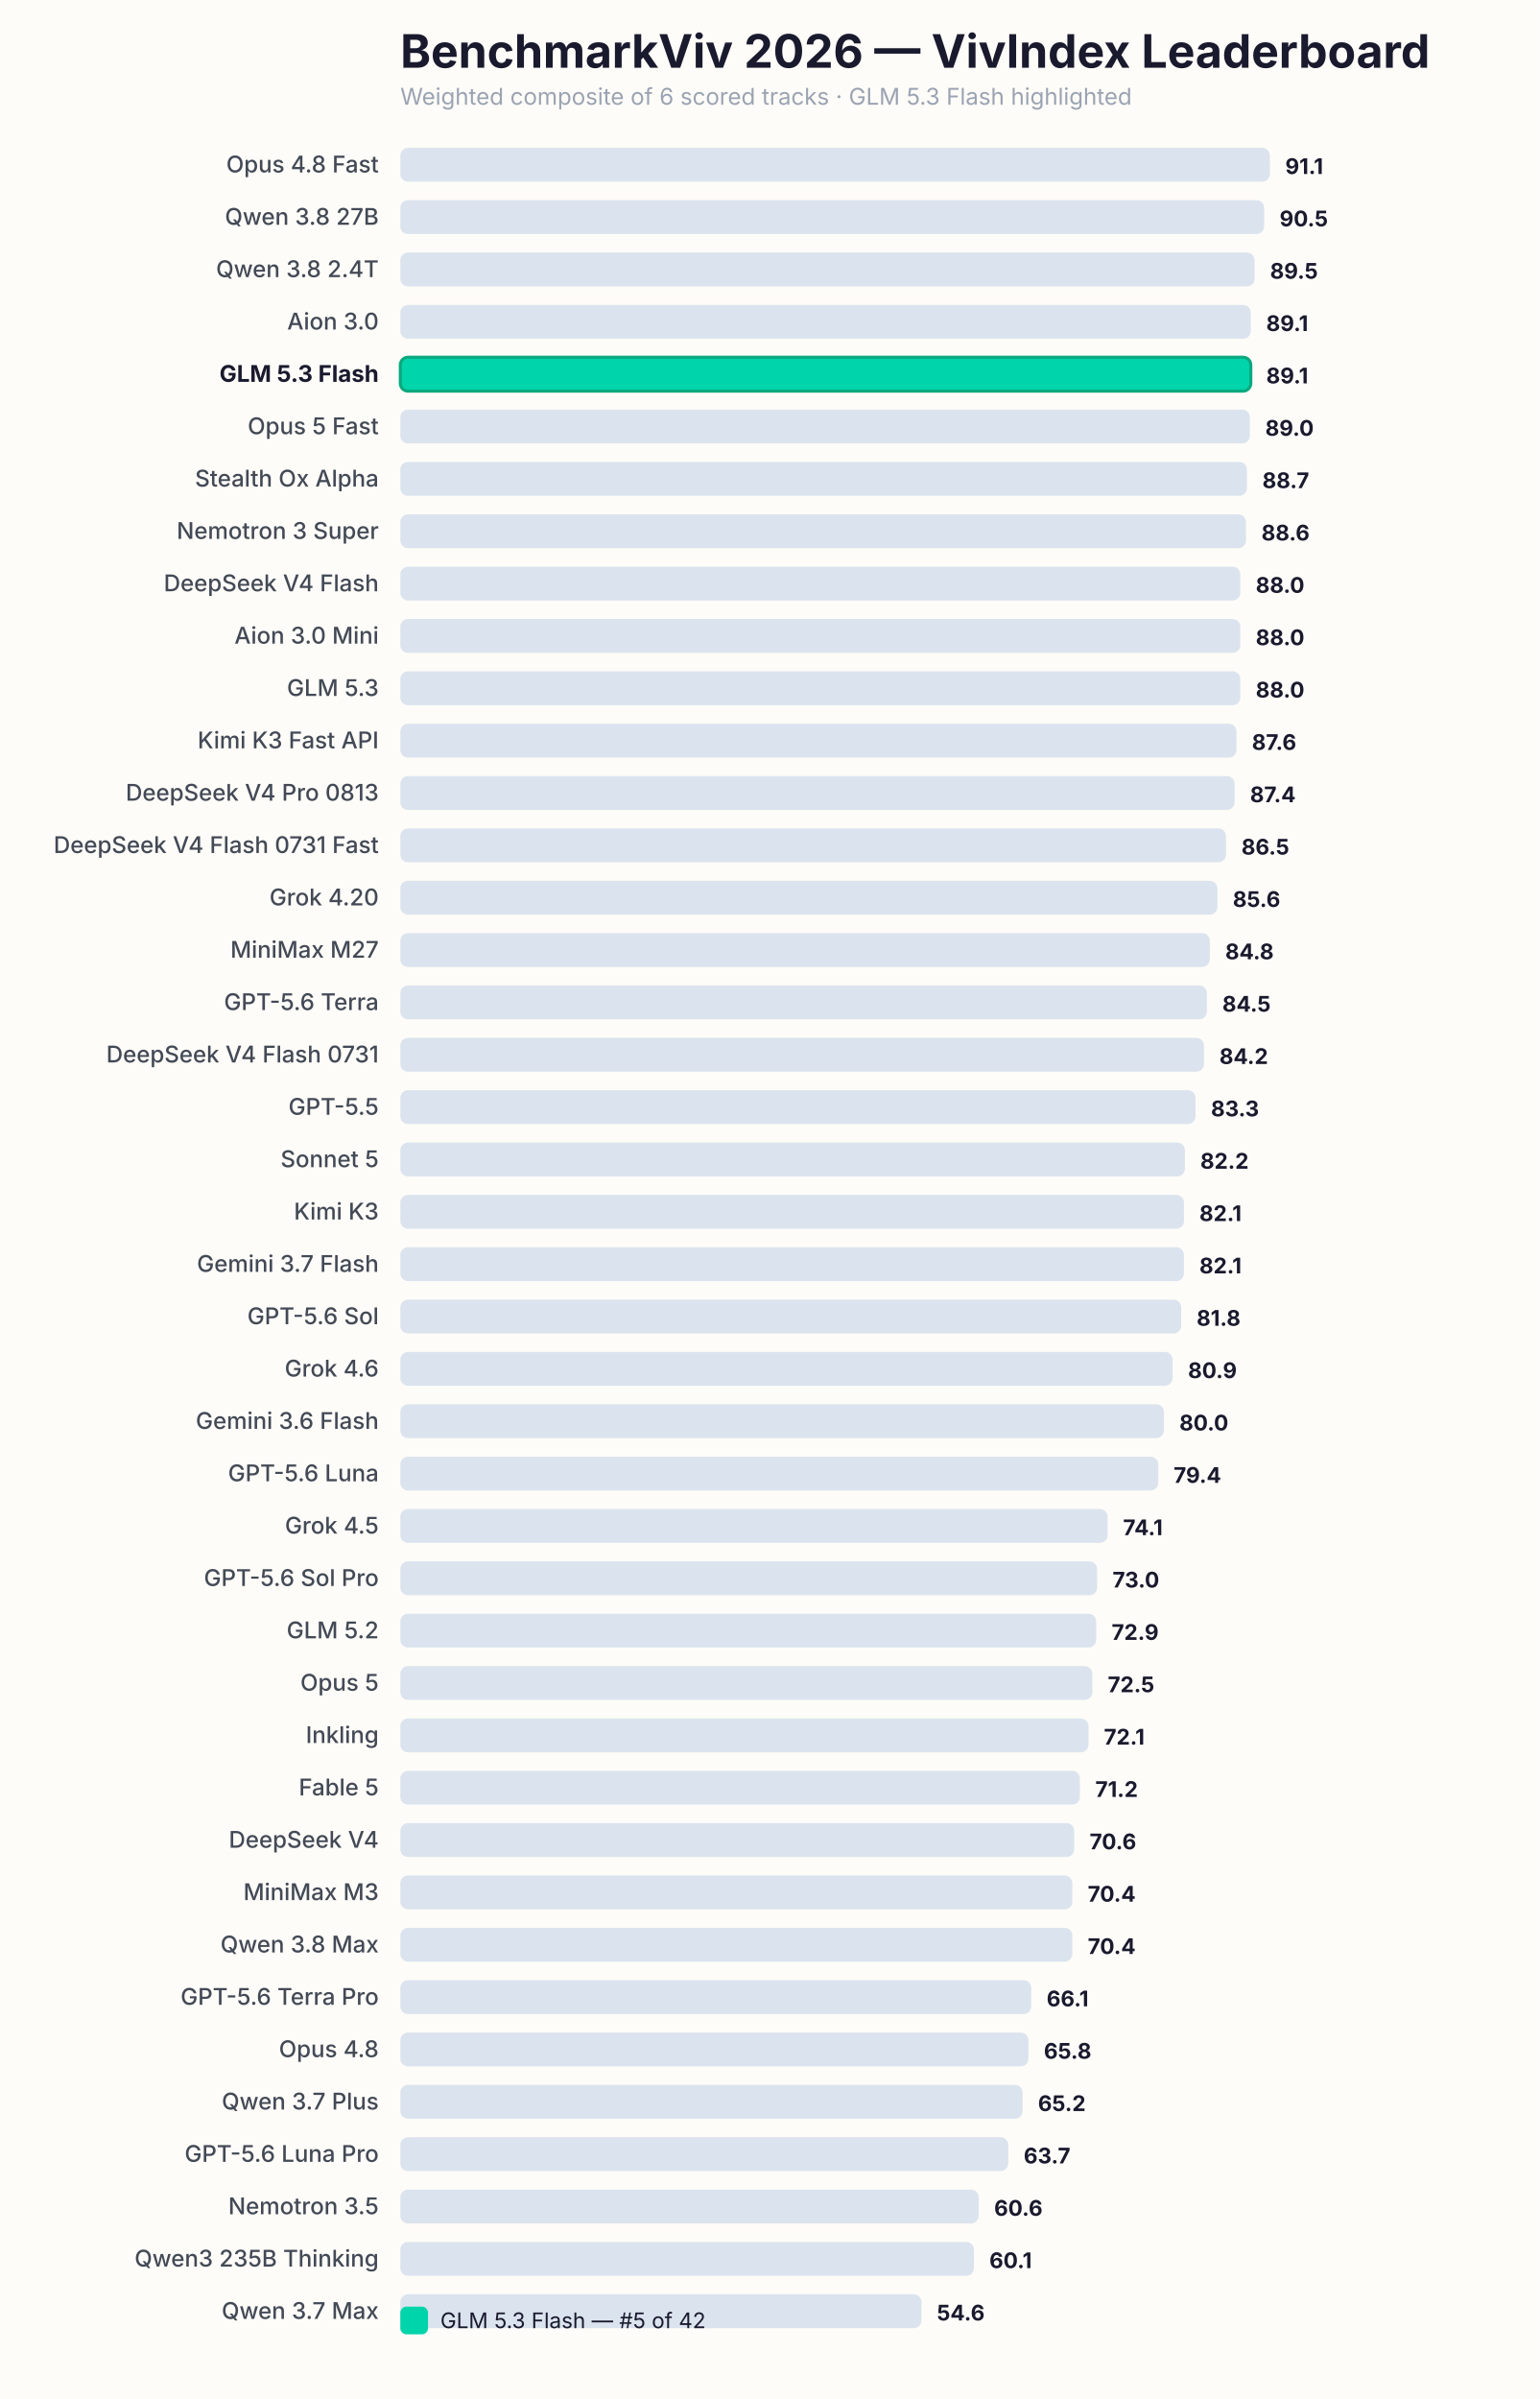
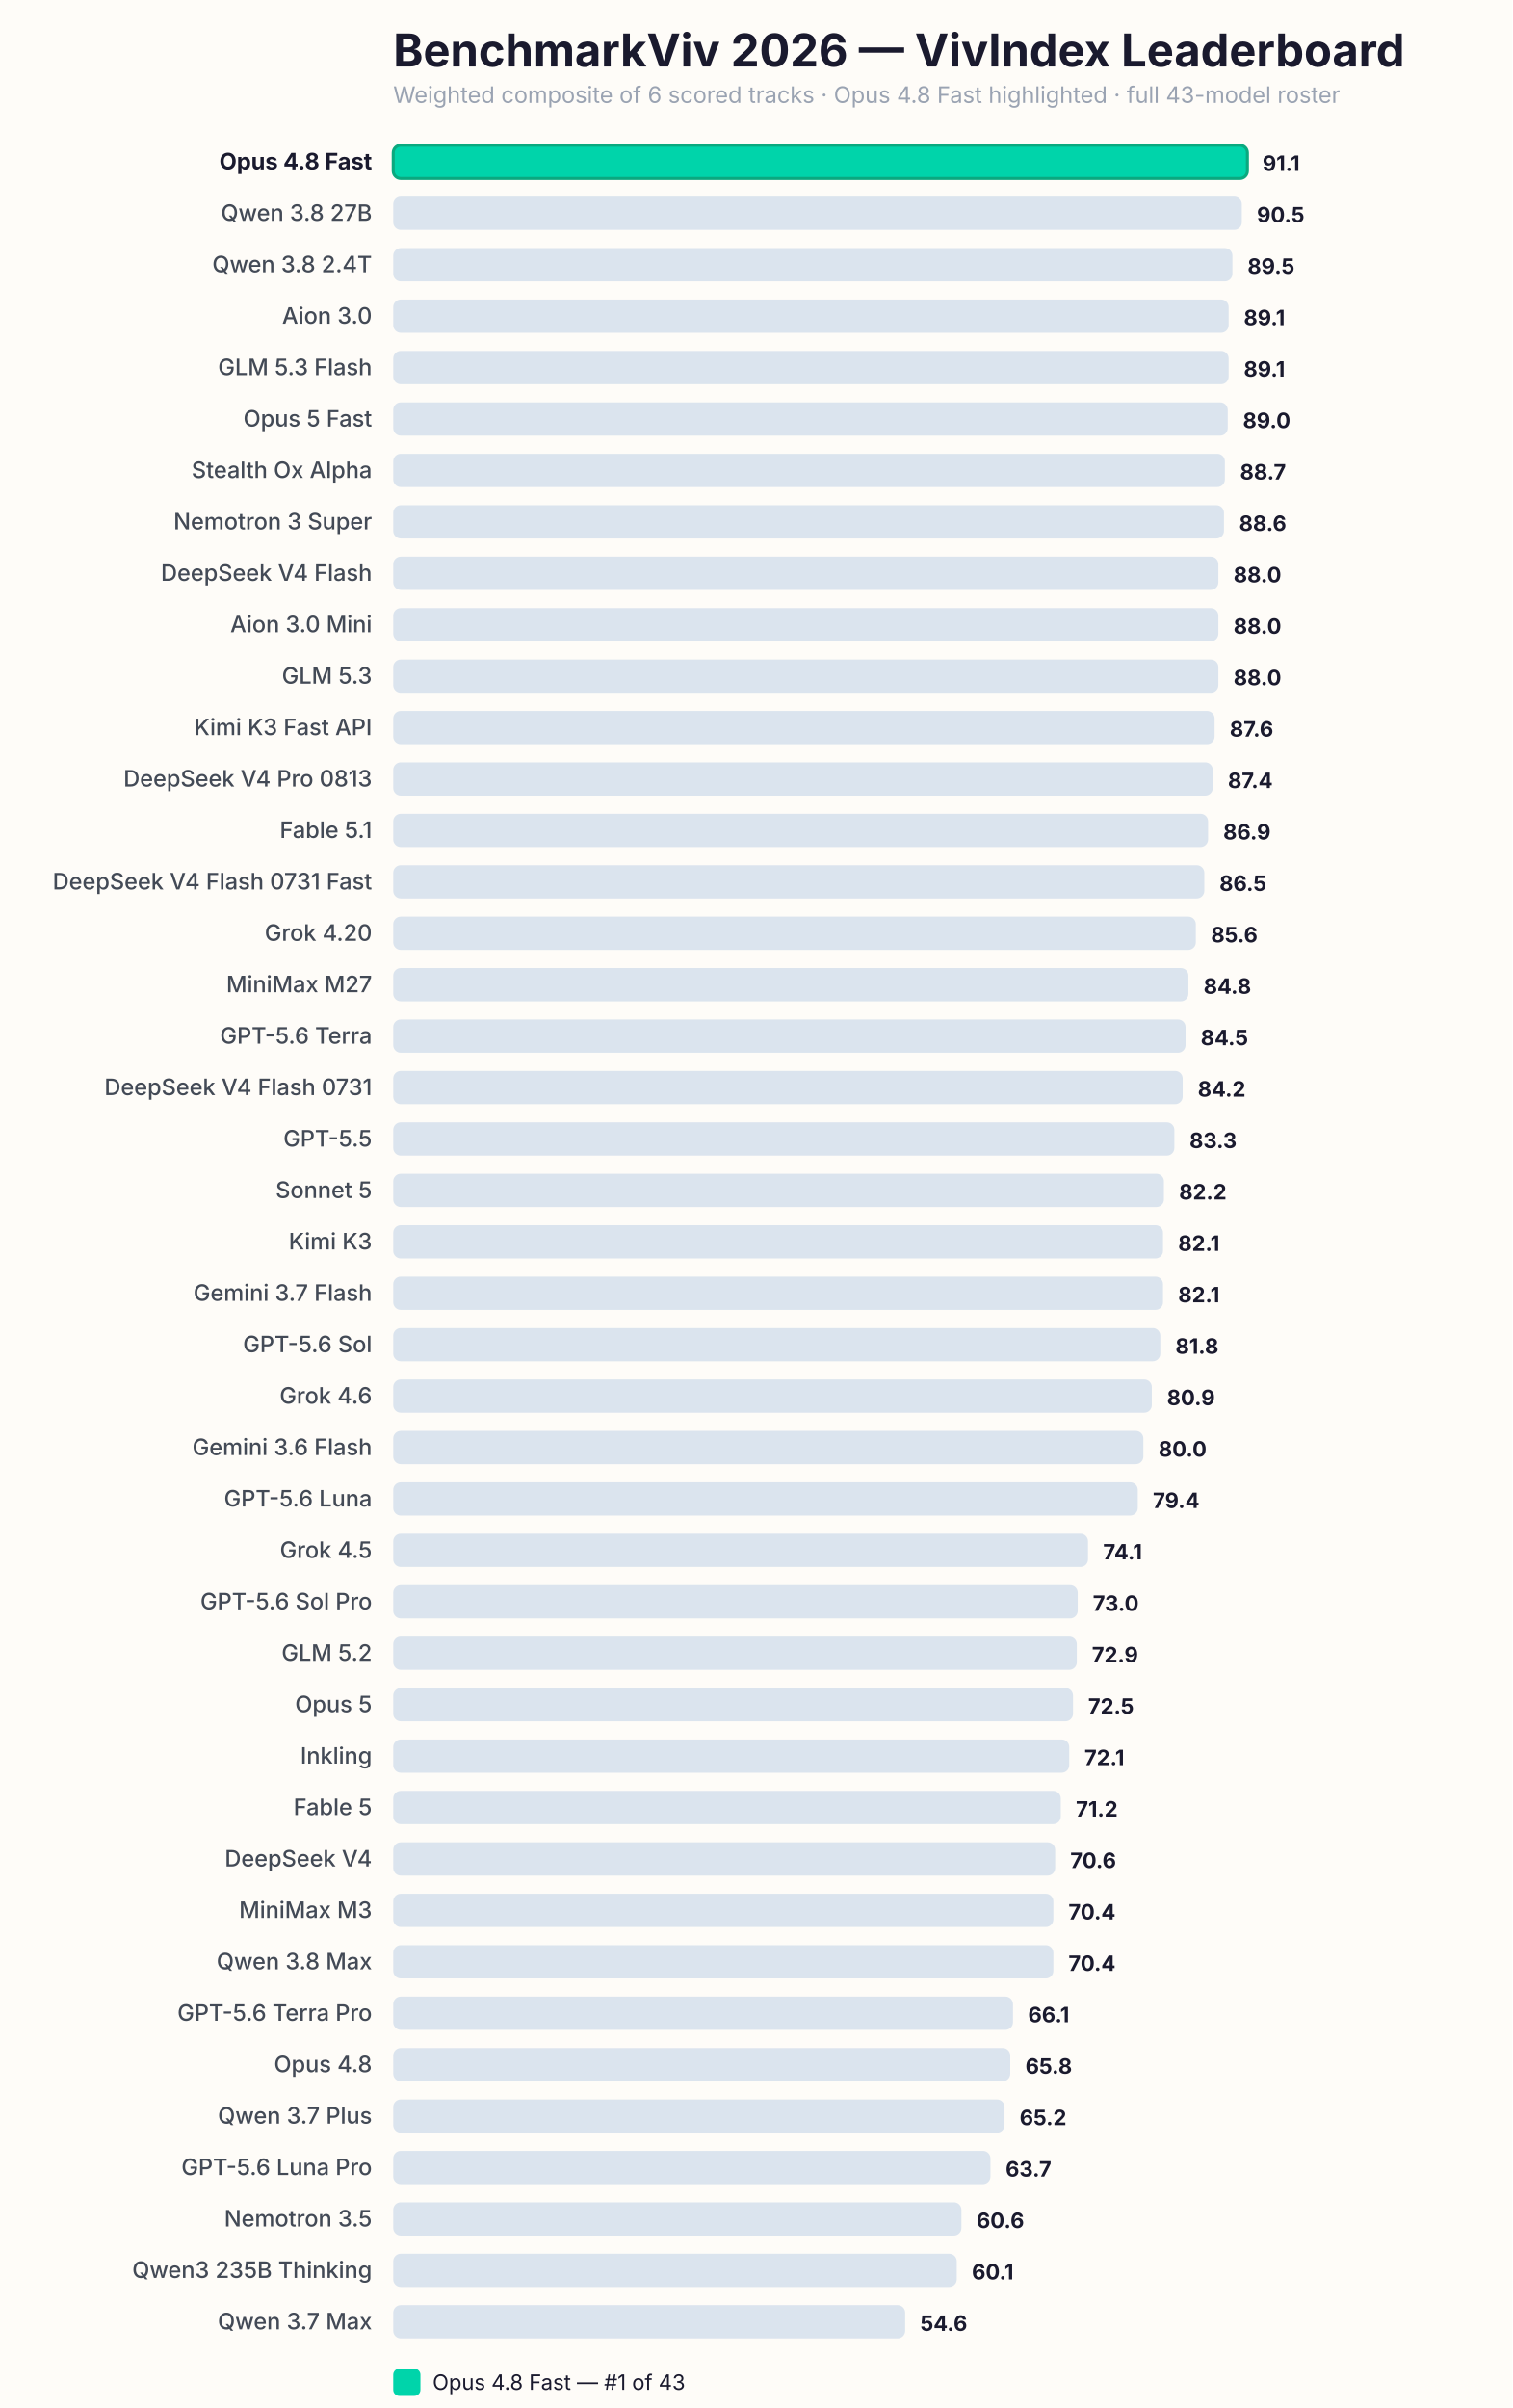
- <svg xmlns="http://www.w3.org/2000/svg" width="1000" height="1558" viewBox="0 0 1000 1558" font-family="Inter, system-ui, sans-serif">
-   <rect width="1000" height="1558" fill="#FEFCF8" />
+ <svg xmlns="http://www.w3.org/2000/svg" width="1000" height="1592" viewBox="0 0 1000 1592" font-family="Inter, system-ui, sans-serif">
+   <rect width="1000" height="1592" fill="#FEFCF8" />
  <text x="260" y="44" font-size="30" font-weight="700" fill="#1A1A2E">BenchmarkViv 2026 — VivIndex Leaderboard</text>
-   <text x="260" y="68" font-size="15" fill="#9aa3b2">Weighted composite of 6 scored tracks · GLM 5.3 Flash highlighted</text>
-   <text x="246" y="112" text-anchor="end" font-size="15" font-weight="500" fill="#434a56">Opus 4.8 Fast</text>
-   <rect x="260" y="96" width="564.8" height="22" rx="5" fill="#dbe4ee" stroke="#0aa97f" stroke-width="0" />
+   <text x="260" y="68" font-size="15" fill="#9aa3b2">Weighted composite of 6 scored tracks · Opus 4.8 Fast highlighted · full 43-model roster</text>
+   <text x="246" y="112" text-anchor="end" font-size="15" font-weight="700" fill="#1A1A2E">Opus 4.8 Fast</text>
+   <rect x="260" y="96" width="564.8" height="22" rx="5" fill="#00D4AA" stroke="#0aa97f" stroke-width="2" />
  <text x="834.8" y="113" font-size="14" font-weight="700" fill="#1A1A2E">91.1</text>
  <text x="246" y="146" text-anchor="end" font-size="15" font-weight="500" fill="#434a56">Qwen 3.8 27B</text>
  <rect x="260" y="130" width="561.1" height="22" rx="5" fill="#dbe4ee" stroke="#0aa97f" stroke-width="0" />
  <text x="831.1" y="147" font-size="14" font-weight="700" fill="#1A1A2E">90.5</text>
  <text x="246" y="180" text-anchor="end" font-size="15" font-weight="500" fill="#434a56">Qwen 3.8 2.4T</text>
  <rect x="260" y="164" width="554.9" height="22" rx="5" fill="#dbe4ee" stroke="#0aa97f" stroke-width="0" />
  <text x="824.9" y="181" font-size="14" font-weight="700" fill="#1A1A2E">89.5</text>
  <text x="246" y="214" text-anchor="end" font-size="15" font-weight="500" fill="#434a56">Aion 3.0</text>
  <rect x="260" y="198" width="552.4" height="22" rx="5" fill="#dbe4ee" stroke="#0aa97f" stroke-width="0" />
  <text x="822.4" y="215" font-size="14" font-weight="700" fill="#1A1A2E">89.1</text>
-   <text x="246" y="248" text-anchor="end" font-size="15" font-weight="700" fill="#1A1A2E">GLM 5.3 Flash</text>
-   <rect x="260" y="232" width="552.4" height="22" rx="5" fill="#00D4AA" stroke="#0aa97f" stroke-width="2" />
+   <text x="246" y="248" text-anchor="end" font-size="15" font-weight="500" fill="#434a56">GLM 5.3 Flash</text>
+   <rect x="260" y="232" width="552.4" height="22" rx="5" fill="#dbe4ee" stroke="#0aa97f" stroke-width="0" />
  <text x="822.4" y="249" font-size="14" font-weight="700" fill="#1A1A2E">89.1</text>
  <text x="246" y="282" text-anchor="end" font-size="15" font-weight="500" fill="#434a56">Opus 5 Fast</text>
  <rect x="260" y="266" width="551.8" height="22" rx="5" fill="#dbe4ee" stroke="#0aa97f" stroke-width="0" />
  <text x="821.8" y="283" font-size="14" font-weight="700" fill="#1A1A2E">89.0</text>
  <text x="246" y="316" text-anchor="end" font-size="15" font-weight="500" fill="#434a56">Stealth Ox Alpha</text>
  <rect x="260" y="300" width="549.9" height="22" rx="5" fill="#dbe4ee" stroke="#0aa97f" stroke-width="0" />
  <text x="819.9" y="317" font-size="14" font-weight="700" fill="#1A1A2E">88.7</text>
  <text x="246" y="350" text-anchor="end" font-size="15" font-weight="500" fill="#434a56">Nemotron 3 Super</text>
  <rect x="260" y="334" width="549.3" height="22" rx="5" fill="#dbe4ee" stroke="#0aa97f" stroke-width="0" />
  <text x="819.3" y="351" font-size="14" font-weight="700" fill="#1A1A2E">88.6</text>
  <text x="246" y="384" text-anchor="end" font-size="15" font-weight="500" fill="#434a56">DeepSeek V4 Flash</text>
  <rect x="260" y="368" width="545.6" height="22" rx="5" fill="#dbe4ee" stroke="#0aa97f" stroke-width="0" />
  <text x="815.6" y="385" font-size="14" font-weight="700" fill="#1A1A2E">88.0</text>
  <text x="246" y="418" text-anchor="end" font-size="15" font-weight="500" fill="#434a56">Aion 3.0 Mini</text>
  <rect x="260" y="402" width="545.6" height="22" rx="5" fill="#dbe4ee" stroke="#0aa97f" stroke-width="0" />
  <text x="815.6" y="419" font-size="14" font-weight="700" fill="#1A1A2E">88.0</text>
  <text x="246" y="452" text-anchor="end" font-size="15" font-weight="500" fill="#434a56">GLM 5.3</text>
  <rect x="260" y="436" width="545.6" height="22" rx="5" fill="#dbe4ee" stroke="#0aa97f" stroke-width="0" />
  <text x="815.6" y="453" font-size="14" font-weight="700" fill="#1A1A2E">88.0</text>
  <text x="246" y="486" text-anchor="end" font-size="15" font-weight="500" fill="#434a56">Kimi K3 Fast API</text>
  <rect x="260" y="470" width="543.1" height="22" rx="5" fill="#dbe4ee" stroke="#0aa97f" stroke-width="0" />
  <text x="813.1" y="487" font-size="14" font-weight="700" fill="#1A1A2E">87.6</text>
  <text x="246" y="520" text-anchor="end" font-size="15" font-weight="500" fill="#434a56">DeepSeek V4 Pro 0813</text>
  <rect x="260" y="504" width="541.9" height="22" rx="5" fill="#dbe4ee" stroke="#0aa97f" stroke-width="0" />
  <text x="811.9" y="521" font-size="14" font-weight="700" fill="#1A1A2E">87.4</text>
-   <text x="246" y="554" text-anchor="end" font-size="15" font-weight="500" fill="#434a56">DeepSeek V4 Flash 0731 Fast</text>
-   <rect x="260" y="538" width="536.3" height="22" rx="5" fill="#dbe4ee" stroke="#0aa97f" stroke-width="0" />
-   <text x="806.3" y="555" font-size="14" font-weight="700" fill="#1A1A2E">86.5</text>
-   <text x="246" y="588" text-anchor="end" font-size="15" font-weight="500" fill="#434a56">Grok 4.20</text>
-   <rect x="260" y="572" width="530.7" height="22" rx="5" fill="#dbe4ee" stroke="#0aa97f" stroke-width="0" />
-   <text x="800.7" y="589" font-size="14" font-weight="700" fill="#1A1A2E">85.6</text>
-   <text x="246" y="622" text-anchor="end" font-size="15" font-weight="500" fill="#434a56">MiniMax M27</text>
-   <rect x="260" y="606" width="525.8" height="22" rx="5" fill="#dbe4ee" stroke="#0aa97f" stroke-width="0" />
-   <text x="795.8" y="623" font-size="14" font-weight="700" fill="#1A1A2E">84.8</text>
-   <text x="246" y="656" text-anchor="end" font-size="15" font-weight="500" fill="#434a56">GPT-5.6 Terra</text>
-   <rect x="260" y="640" width="523.9" height="22" rx="5" fill="#dbe4ee" stroke="#0aa97f" stroke-width="0" />
-   <text x="793.9" y="657" font-size="14" font-weight="700" fill="#1A1A2E">84.5</text>
-   <text x="246" y="690" text-anchor="end" font-size="15" font-weight="500" fill="#434a56">DeepSeek V4 Flash 0731</text>
-   <rect x="260" y="674" width="522.0" height="22" rx="5" fill="#dbe4ee" stroke="#0aa97f" stroke-width="0" />
-   <text x="792.0" y="691" font-size="14" font-weight="700" fill="#1A1A2E">84.2</text>
-   <text x="246" y="724" text-anchor="end" font-size="15" font-weight="500" fill="#434a56">GPT-5.5</text>
-   <rect x="260" y="708" width="516.5" height="22" rx="5" fill="#dbe4ee" stroke="#0aa97f" stroke-width="0" />
-   <text x="786.5" y="725" font-size="14" font-weight="700" fill="#1A1A2E">83.3</text>
-   <text x="246" y="758" text-anchor="end" font-size="15" font-weight="500" fill="#434a56">Sonnet 5</text>
-   <rect x="260" y="742" width="509.6" height="22" rx="5" fill="#dbe4ee" stroke="#0aa97f" stroke-width="0" />
-   <text x="779.6" y="759" font-size="14" font-weight="700" fill="#1A1A2E">82.2</text>
-   <text x="246" y="792" text-anchor="end" font-size="15" font-weight="500" fill="#434a56">Kimi K3</text>
-   <rect x="260" y="776" width="509.0" height="22" rx="5" fill="#dbe4ee" stroke="#0aa97f" stroke-width="0" />
-   <text x="779.0" y="793" font-size="14" font-weight="700" fill="#1A1A2E">82.1</text>
-   <text x="246" y="826" text-anchor="end" font-size="15" font-weight="500" fill="#434a56">Gemini 3.7 Flash</text>
+   <text x="246" y="554" text-anchor="end" font-size="15" font-weight="500" fill="#434a56">Fable 5.1</text>
+   <rect x="260" y="538" width="538.8" height="22" rx="5" fill="#dbe4ee" stroke="#0aa97f" stroke-width="0" />
+   <text x="808.8" y="555" font-size="14" font-weight="700" fill="#1A1A2E">86.9</text>
+   <text x="246" y="588" text-anchor="end" font-size="15" font-weight="500" fill="#434a56">DeepSeek V4 Flash 0731 Fast</text>
+   <rect x="260" y="572" width="536.3" height="22" rx="5" fill="#dbe4ee" stroke="#0aa97f" stroke-width="0" />
+   <text x="806.3" y="589" font-size="14" font-weight="700" fill="#1A1A2E">86.5</text>
+   <text x="246" y="622" text-anchor="end" font-size="15" font-weight="500" fill="#434a56">Grok 4.20</text>
+   <rect x="260" y="606" width="530.7" height="22" rx="5" fill="#dbe4ee" stroke="#0aa97f" stroke-width="0" />
+   <text x="800.7" y="623" font-size="14" font-weight="700" fill="#1A1A2E">85.6</text>
+   <text x="246" y="656" text-anchor="end" font-size="15" font-weight="500" fill="#434a56">MiniMax M27</text>
+   <rect x="260" y="640" width="525.8" height="22" rx="5" fill="#dbe4ee" stroke="#0aa97f" stroke-width="0" />
+   <text x="795.8" y="657" font-size="14" font-weight="700" fill="#1A1A2E">84.8</text>
+   <text x="246" y="690" text-anchor="end" font-size="15" font-weight="500" fill="#434a56">GPT-5.6 Terra</text>
+   <rect x="260" y="674" width="523.9" height="22" rx="5" fill="#dbe4ee" stroke="#0aa97f" stroke-width="0" />
+   <text x="793.9" y="691" font-size="14" font-weight="700" fill="#1A1A2E">84.5</text>
+   <text x="246" y="724" text-anchor="end" font-size="15" font-weight="500" fill="#434a56">DeepSeek V4 Flash 0731</text>
+   <rect x="260" y="708" width="522.0" height="22" rx="5" fill="#dbe4ee" stroke="#0aa97f" stroke-width="0" />
+   <text x="792.0" y="725" font-size="14" font-weight="700" fill="#1A1A2E">84.2</text>
+   <text x="246" y="758" text-anchor="end" font-size="15" font-weight="500" fill="#434a56">GPT-5.5</text>
+   <rect x="260" y="742" width="516.5" height="22" rx="5" fill="#dbe4ee" stroke="#0aa97f" stroke-width="0" />
+   <text x="786.5" y="759" font-size="14" font-weight="700" fill="#1A1A2E">83.3</text>
+   <text x="246" y="792" text-anchor="end" font-size="15" font-weight="500" fill="#434a56">Sonnet 5</text>
+   <rect x="260" y="776" width="509.6" height="22" rx="5" fill="#dbe4ee" stroke="#0aa97f" stroke-width="0" />
+   <text x="779.6" y="793" font-size="14" font-weight="700" fill="#1A1A2E">82.2</text>
+   <text x="246" y="826" text-anchor="end" font-size="15" font-weight="500" fill="#434a56">Kimi K3</text>
  <rect x="260" y="810" width="509.0" height="22" rx="5" fill="#dbe4ee" stroke="#0aa97f" stroke-width="0" />
  <text x="779.0" y="827" font-size="14" font-weight="700" fill="#1A1A2E">82.1</text>
-   <text x="246" y="860" text-anchor="end" font-size="15" font-weight="500" fill="#434a56">GPT-5.6 Sol</text>
-   <rect x="260" y="844" width="507.2" height="22" rx="5" fill="#dbe4ee" stroke="#0aa97f" stroke-width="0" />
-   <text x="777.2" y="861" font-size="14" font-weight="700" fill="#1A1A2E">81.8</text>
-   <text x="246" y="894" text-anchor="end" font-size="15" font-weight="500" fill="#434a56">Grok 4.6</text>
-   <rect x="260" y="878" width="501.6" height="22" rx="5" fill="#dbe4ee" stroke="#0aa97f" stroke-width="0" />
-   <text x="771.6" y="895" font-size="14" font-weight="700" fill="#1A1A2E">80.9</text>
-   <text x="246" y="928" text-anchor="end" font-size="15" font-weight="500" fill="#434a56">Gemini 3.6 Flash</text>
-   <rect x="260" y="912" width="496.0" height="22" rx="5" fill="#dbe4ee" stroke="#0aa97f" stroke-width="0" />
-   <text x="766.0" y="929" font-size="14" font-weight="700" fill="#1A1A2E">80.0</text>
-   <text x="246" y="962" text-anchor="end" font-size="15" font-weight="500" fill="#434a56">GPT-5.6 Luna</text>
-   <rect x="260" y="946" width="492.3" height="22" rx="5" fill="#dbe4ee" stroke="#0aa97f" stroke-width="0" />
-   <text x="762.3" y="963" font-size="14" font-weight="700" fill="#1A1A2E">79.4</text>
-   <text x="246" y="996" text-anchor="end" font-size="15" font-weight="500" fill="#434a56">Grok 4.5</text>
-   <rect x="260" y="980" width="459.4" height="22" rx="5" fill="#dbe4ee" stroke="#0aa97f" stroke-width="0" />
-   <text x="729.4" y="997" font-size="14" font-weight="700" fill="#1A1A2E">74.1</text>
-   <text x="246" y="1030" text-anchor="end" font-size="15" font-weight="500" fill="#434a56">GPT-5.6 Sol Pro</text>
-   <rect x="260" y="1014" width="452.6" height="22" rx="5" fill="#dbe4ee" stroke="#0aa97f" stroke-width="0" />
-   <text x="722.6" y="1031" font-size="14" font-weight="700" fill="#1A1A2E">73.0</text>
-   <text x="246" y="1064" text-anchor="end" font-size="15" font-weight="500" fill="#434a56">GLM 5.2</text>
-   <rect x="260" y="1048" width="452.0" height="22" rx="5" fill="#dbe4ee" stroke="#0aa97f" stroke-width="0" />
-   <text x="722.0" y="1065" font-size="14" font-weight="700" fill="#1A1A2E">72.9</text>
-   <text x="246" y="1098" text-anchor="end" font-size="15" font-weight="500" fill="#434a56">Opus 5</text>
-   <rect x="260" y="1082" width="449.5" height="22" rx="5" fill="#dbe4ee" stroke="#0aa97f" stroke-width="0" />
-   <text x="719.5" y="1099" font-size="14" font-weight="700" fill="#1A1A2E">72.5</text>
-   <text x="246" y="1132" text-anchor="end" font-size="15" font-weight="500" fill="#434a56">Inkling</text>
-   <rect x="260" y="1116" width="447.0" height="22" rx="5" fill="#dbe4ee" stroke="#0aa97f" stroke-width="0" />
-   <text x="717.0" y="1133" font-size="14" font-weight="700" fill="#1A1A2E">72.1</text>
-   <text x="246" y="1166" text-anchor="end" font-size="15" font-weight="500" fill="#434a56">Fable 5</text>
-   <rect x="260" y="1150" width="441.4" height="22" rx="5" fill="#dbe4ee" stroke="#0aa97f" stroke-width="0" />
-   <text x="711.4" y="1167" font-size="14" font-weight="700" fill="#1A1A2E">71.2</text>
-   <text x="246" y="1200" text-anchor="end" font-size="15" font-weight="500" fill="#434a56">DeepSeek V4</text>
-   <rect x="260" y="1184" width="437.7" height="22" rx="5" fill="#dbe4ee" stroke="#0aa97f" stroke-width="0" />
-   <text x="707.7" y="1201" font-size="14" font-weight="700" fill="#1A1A2E">70.6</text>
-   <text x="246" y="1234" text-anchor="end" font-size="15" font-weight="500" fill="#434a56">MiniMax M3</text>
-   <rect x="260" y="1218" width="436.5" height="22" rx="5" fill="#dbe4ee" stroke="#0aa97f" stroke-width="0" />
-   <text x="706.5" y="1235" font-size="14" font-weight="700" fill="#1A1A2E">70.4</text>
-   <text x="246" y="1268" text-anchor="end" font-size="15" font-weight="500" fill="#434a56">Qwen 3.8 Max</text>
+   <text x="246" y="860" text-anchor="end" font-size="15" font-weight="500" fill="#434a56">Gemini 3.7 Flash</text>
+   <rect x="260" y="844" width="509.0" height="22" rx="5" fill="#dbe4ee" stroke="#0aa97f" stroke-width="0" />
+   <text x="779.0" y="861" font-size="14" font-weight="700" fill="#1A1A2E">82.1</text>
+   <text x="246" y="894" text-anchor="end" font-size="15" font-weight="500" fill="#434a56">GPT-5.6 Sol</text>
+   <rect x="260" y="878" width="507.2" height="22" rx="5" fill="#dbe4ee" stroke="#0aa97f" stroke-width="0" />
+   <text x="777.2" y="895" font-size="14" font-weight="700" fill="#1A1A2E">81.8</text>
+   <text x="246" y="928" text-anchor="end" font-size="15" font-weight="500" fill="#434a56">Grok 4.6</text>
+   <rect x="260" y="912" width="501.6" height="22" rx="5" fill="#dbe4ee" stroke="#0aa97f" stroke-width="0" />
+   <text x="771.6" y="929" font-size="14" font-weight="700" fill="#1A1A2E">80.9</text>
+   <text x="246" y="962" text-anchor="end" font-size="15" font-weight="500" fill="#434a56">Gemini 3.6 Flash</text>
+   <rect x="260" y="946" width="496.0" height="22" rx="5" fill="#dbe4ee" stroke="#0aa97f" stroke-width="0" />
+   <text x="766.0" y="963" font-size="14" font-weight="700" fill="#1A1A2E">80.0</text>
+   <text x="246" y="996" text-anchor="end" font-size="15" font-weight="500" fill="#434a56">GPT-5.6 Luna</text>
+   <rect x="260" y="980" width="492.3" height="22" rx="5" fill="#dbe4ee" stroke="#0aa97f" stroke-width="0" />
+   <text x="762.3" y="997" font-size="14" font-weight="700" fill="#1A1A2E">79.4</text>
+   <text x="246" y="1030" text-anchor="end" font-size="15" font-weight="500" fill="#434a56">Grok 4.5</text>
+   <rect x="260" y="1014" width="459.4" height="22" rx="5" fill="#dbe4ee" stroke="#0aa97f" stroke-width="0" />
+   <text x="729.4" y="1031" font-size="14" font-weight="700" fill="#1A1A2E">74.1</text>
+   <text x="246" y="1064" text-anchor="end" font-size="15" font-weight="500" fill="#434a56">GPT-5.6 Sol Pro</text>
+   <rect x="260" y="1048" width="452.6" height="22" rx="5" fill="#dbe4ee" stroke="#0aa97f" stroke-width="0" />
+   <text x="722.6" y="1065" font-size="14" font-weight="700" fill="#1A1A2E">73.0</text>
+   <text x="246" y="1098" text-anchor="end" font-size="15" font-weight="500" fill="#434a56">GLM 5.2</text>
+   <rect x="260" y="1082" width="452.0" height="22" rx="5" fill="#dbe4ee" stroke="#0aa97f" stroke-width="0" />
+   <text x="722.0" y="1099" font-size="14" font-weight="700" fill="#1A1A2E">72.9</text>
+   <text x="246" y="1132" text-anchor="end" font-size="15" font-weight="500" fill="#434a56">Opus 5</text>
+   <rect x="260" y="1116" width="449.5" height="22" rx="5" fill="#dbe4ee" stroke="#0aa97f" stroke-width="0" />
+   <text x="719.5" y="1133" font-size="14" font-weight="700" fill="#1A1A2E">72.5</text>
+   <text x="246" y="1166" text-anchor="end" font-size="15" font-weight="500" fill="#434a56">Inkling</text>
+   <rect x="260" y="1150" width="447.0" height="22" rx="5" fill="#dbe4ee" stroke="#0aa97f" stroke-width="0" />
+   <text x="717.0" y="1167" font-size="14" font-weight="700" fill="#1A1A2E">72.1</text>
+   <text x="246" y="1200" text-anchor="end" font-size="15" font-weight="500" fill="#434a56">Fable 5</text>
+   <rect x="260" y="1184" width="441.4" height="22" rx="5" fill="#dbe4ee" stroke="#0aa97f" stroke-width="0" />
+   <text x="711.4" y="1201" font-size="14" font-weight="700" fill="#1A1A2E">71.2</text>
+   <text x="246" y="1234" text-anchor="end" font-size="15" font-weight="500" fill="#434a56">DeepSeek V4</text>
+   <rect x="260" y="1218" width="437.7" height="22" rx="5" fill="#dbe4ee" stroke="#0aa97f" stroke-width="0" />
+   <text x="707.7" y="1235" font-size="14" font-weight="700" fill="#1A1A2E">70.6</text>
+   <text x="246" y="1268" text-anchor="end" font-size="15" font-weight="500" fill="#434a56">MiniMax M3</text>
  <rect x="260" y="1252" width="436.5" height="22" rx="5" fill="#dbe4ee" stroke="#0aa97f" stroke-width="0" />
  <text x="706.5" y="1269" font-size="14" font-weight="700" fill="#1A1A2E">70.4</text>
-   <text x="246" y="1302" text-anchor="end" font-size="15" font-weight="500" fill="#434a56">GPT-5.6 Terra Pro</text>
-   <rect x="260" y="1286" width="409.8" height="22" rx="5" fill="#dbe4ee" stroke="#0aa97f" stroke-width="0" />
-   <text x="679.8" y="1303" font-size="14" font-weight="700" fill="#1A1A2E">66.1</text>
-   <text x="246" y="1336" text-anchor="end" font-size="15" font-weight="500" fill="#434a56">Opus 4.8</text>
-   <rect x="260" y="1320" width="408.0" height="22" rx="5" fill="#dbe4ee" stroke="#0aa97f" stroke-width="0" />
-   <text x="678.0" y="1337" font-size="14" font-weight="700" fill="#1A1A2E">65.8</text>
-   <text x="246" y="1370" text-anchor="end" font-size="15" font-weight="500" fill="#434a56">Qwen 3.7 Plus</text>
-   <rect x="260" y="1354" width="404.2" height="22" rx="5" fill="#dbe4ee" stroke="#0aa97f" stroke-width="0" />
-   <text x="674.2" y="1371" font-size="14" font-weight="700" fill="#1A1A2E">65.2</text>
-   <text x="246" y="1404" text-anchor="end" font-size="15" font-weight="500" fill="#434a56">GPT-5.6 Luna Pro</text>
-   <rect x="260" y="1388" width="394.9" height="22" rx="5" fill="#dbe4ee" stroke="#0aa97f" stroke-width="0" />
-   <text x="664.9" y="1405" font-size="14" font-weight="700" fill="#1A1A2E">63.7</text>
-   <text x="246" y="1438" text-anchor="end" font-size="15" font-weight="500" fill="#434a56">Nemotron 3.5</text>
-   <rect x="260" y="1422" width="375.7" height="22" rx="5" fill="#dbe4ee" stroke="#0aa97f" stroke-width="0" />
-   <text x="645.7" y="1439" font-size="14" font-weight="700" fill="#1A1A2E">60.6</text>
-   <text x="246" y="1472" text-anchor="end" font-size="15" font-weight="500" fill="#434a56">Qwen3 235B Thinking</text>
-   <rect x="260" y="1456" width="372.6" height="22" rx="5" fill="#dbe4ee" stroke="#0aa97f" stroke-width="0" />
-   <text x="642.6" y="1473" font-size="14" font-weight="700" fill="#1A1A2E">60.1</text>
-   <text x="246" y="1506" text-anchor="end" font-size="15" font-weight="500" fill="#434a56">Qwen 3.7 Max</text>
-   <rect x="260" y="1490" width="338.5" height="22" rx="5" fill="#dbe4ee" stroke="#0aa97f" stroke-width="0" />
-   <text x="608.5" y="1507" font-size="14" font-weight="700" fill="#1A1A2E">54.6</text>
-   <rect x="260" y="1498" width="18" height="18" rx="4" fill="#00D4AA" />
-   <text x="286" y="1512" font-size="14" fill="#1A1A2E">GLM 5.3 Flash — #5 of 42</text>
+   <text x="246" y="1302" text-anchor="end" font-size="15" font-weight="500" fill="#434a56">Qwen 3.8 Max</text>
+   <rect x="260" y="1286" width="436.5" height="22" rx="5" fill="#dbe4ee" stroke="#0aa97f" stroke-width="0" />
+   <text x="706.5" y="1303" font-size="14" font-weight="700" fill="#1A1A2E">70.4</text>
+   <text x="246" y="1336" text-anchor="end" font-size="15" font-weight="500" fill="#434a56">GPT-5.6 Terra Pro</text>
+   <rect x="260" y="1320" width="409.8" height="22" rx="5" fill="#dbe4ee" stroke="#0aa97f" stroke-width="0" />
+   <text x="679.8" y="1337" font-size="14" font-weight="700" fill="#1A1A2E">66.1</text>
+   <text x="246" y="1370" text-anchor="end" font-size="15" font-weight="500" fill="#434a56">Opus 4.8</text>
+   <rect x="260" y="1354" width="408.0" height="22" rx="5" fill="#dbe4ee" stroke="#0aa97f" stroke-width="0" />
+   <text x="678.0" y="1371" font-size="14" font-weight="700" fill="#1A1A2E">65.8</text>
+   <text x="246" y="1404" text-anchor="end" font-size="15" font-weight="500" fill="#434a56">Qwen 3.7 Plus</text>
+   <rect x="260" y="1388" width="404.2" height="22" rx="5" fill="#dbe4ee" stroke="#0aa97f" stroke-width="0" />
+   <text x="674.2" y="1405" font-size="14" font-weight="700" fill="#1A1A2E">65.2</text>
+   <text x="246" y="1438" text-anchor="end" font-size="15" font-weight="500" fill="#434a56">GPT-5.6 Luna Pro</text>
+   <rect x="260" y="1422" width="394.9" height="22" rx="5" fill="#dbe4ee" stroke="#0aa97f" stroke-width="0" />
+   <text x="664.9" y="1439" font-size="14" font-weight="700" fill="#1A1A2E">63.7</text>
+   <text x="246" y="1472" text-anchor="end" font-size="15" font-weight="500" fill="#434a56">Nemotron 3.5</text>
+   <rect x="260" y="1456" width="375.7" height="22" rx="5" fill="#dbe4ee" stroke="#0aa97f" stroke-width="0" />
+   <text x="645.7" y="1473" font-size="14" font-weight="700" fill="#1A1A2E">60.6</text>
+   <text x="246" y="1506" text-anchor="end" font-size="15" font-weight="500" fill="#434a56">Qwen3 235B Thinking</text>
+   <rect x="260" y="1490" width="372.6" height="22" rx="5" fill="#dbe4ee" stroke="#0aa97f" stroke-width="0" />
+   <text x="642.6" y="1507" font-size="14" font-weight="700" fill="#1A1A2E">60.1</text>
+   <text x="246" y="1540" text-anchor="end" font-size="15" font-weight="500" fill="#434a56">Qwen 3.7 Max</text>
+   <rect x="260" y="1524" width="338.5" height="22" rx="5" fill="#dbe4ee" stroke="#0aa97f" stroke-width="0" />
+   <text x="608.5" y="1541" font-size="14" font-weight="700" fill="#1A1A2E">54.6</text>
+   <rect x="260" y="1566" width="18" height="18" rx="4" fill="#00D4AA" />
+   <text x="286" y="1580" font-size="14" fill="#1A1A2E">Opus 4.8 Fast — #1 of 43</text>
</svg>
